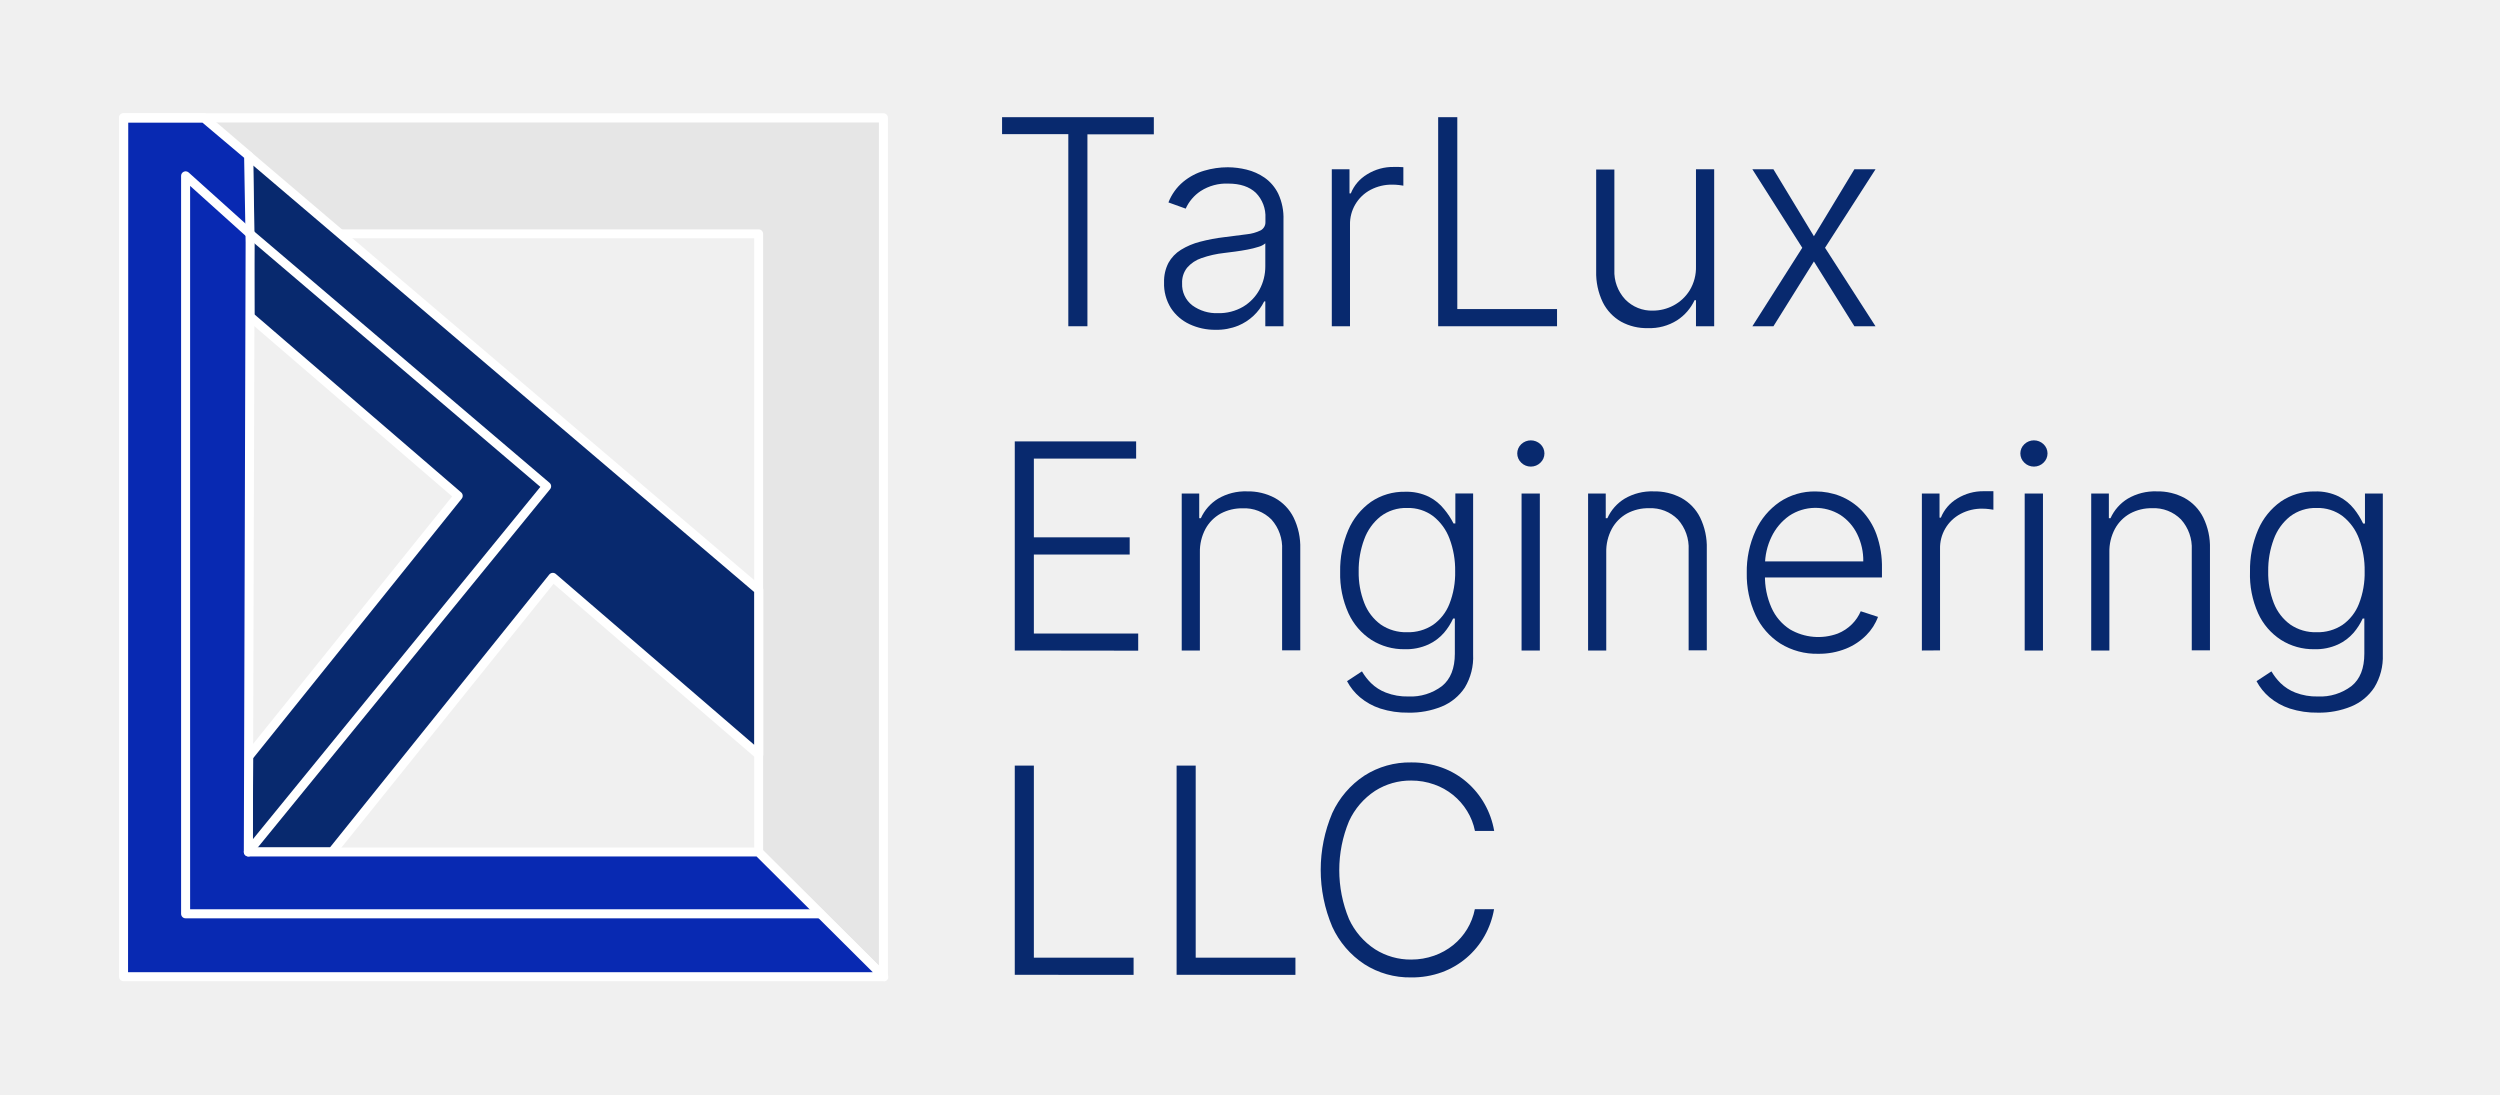
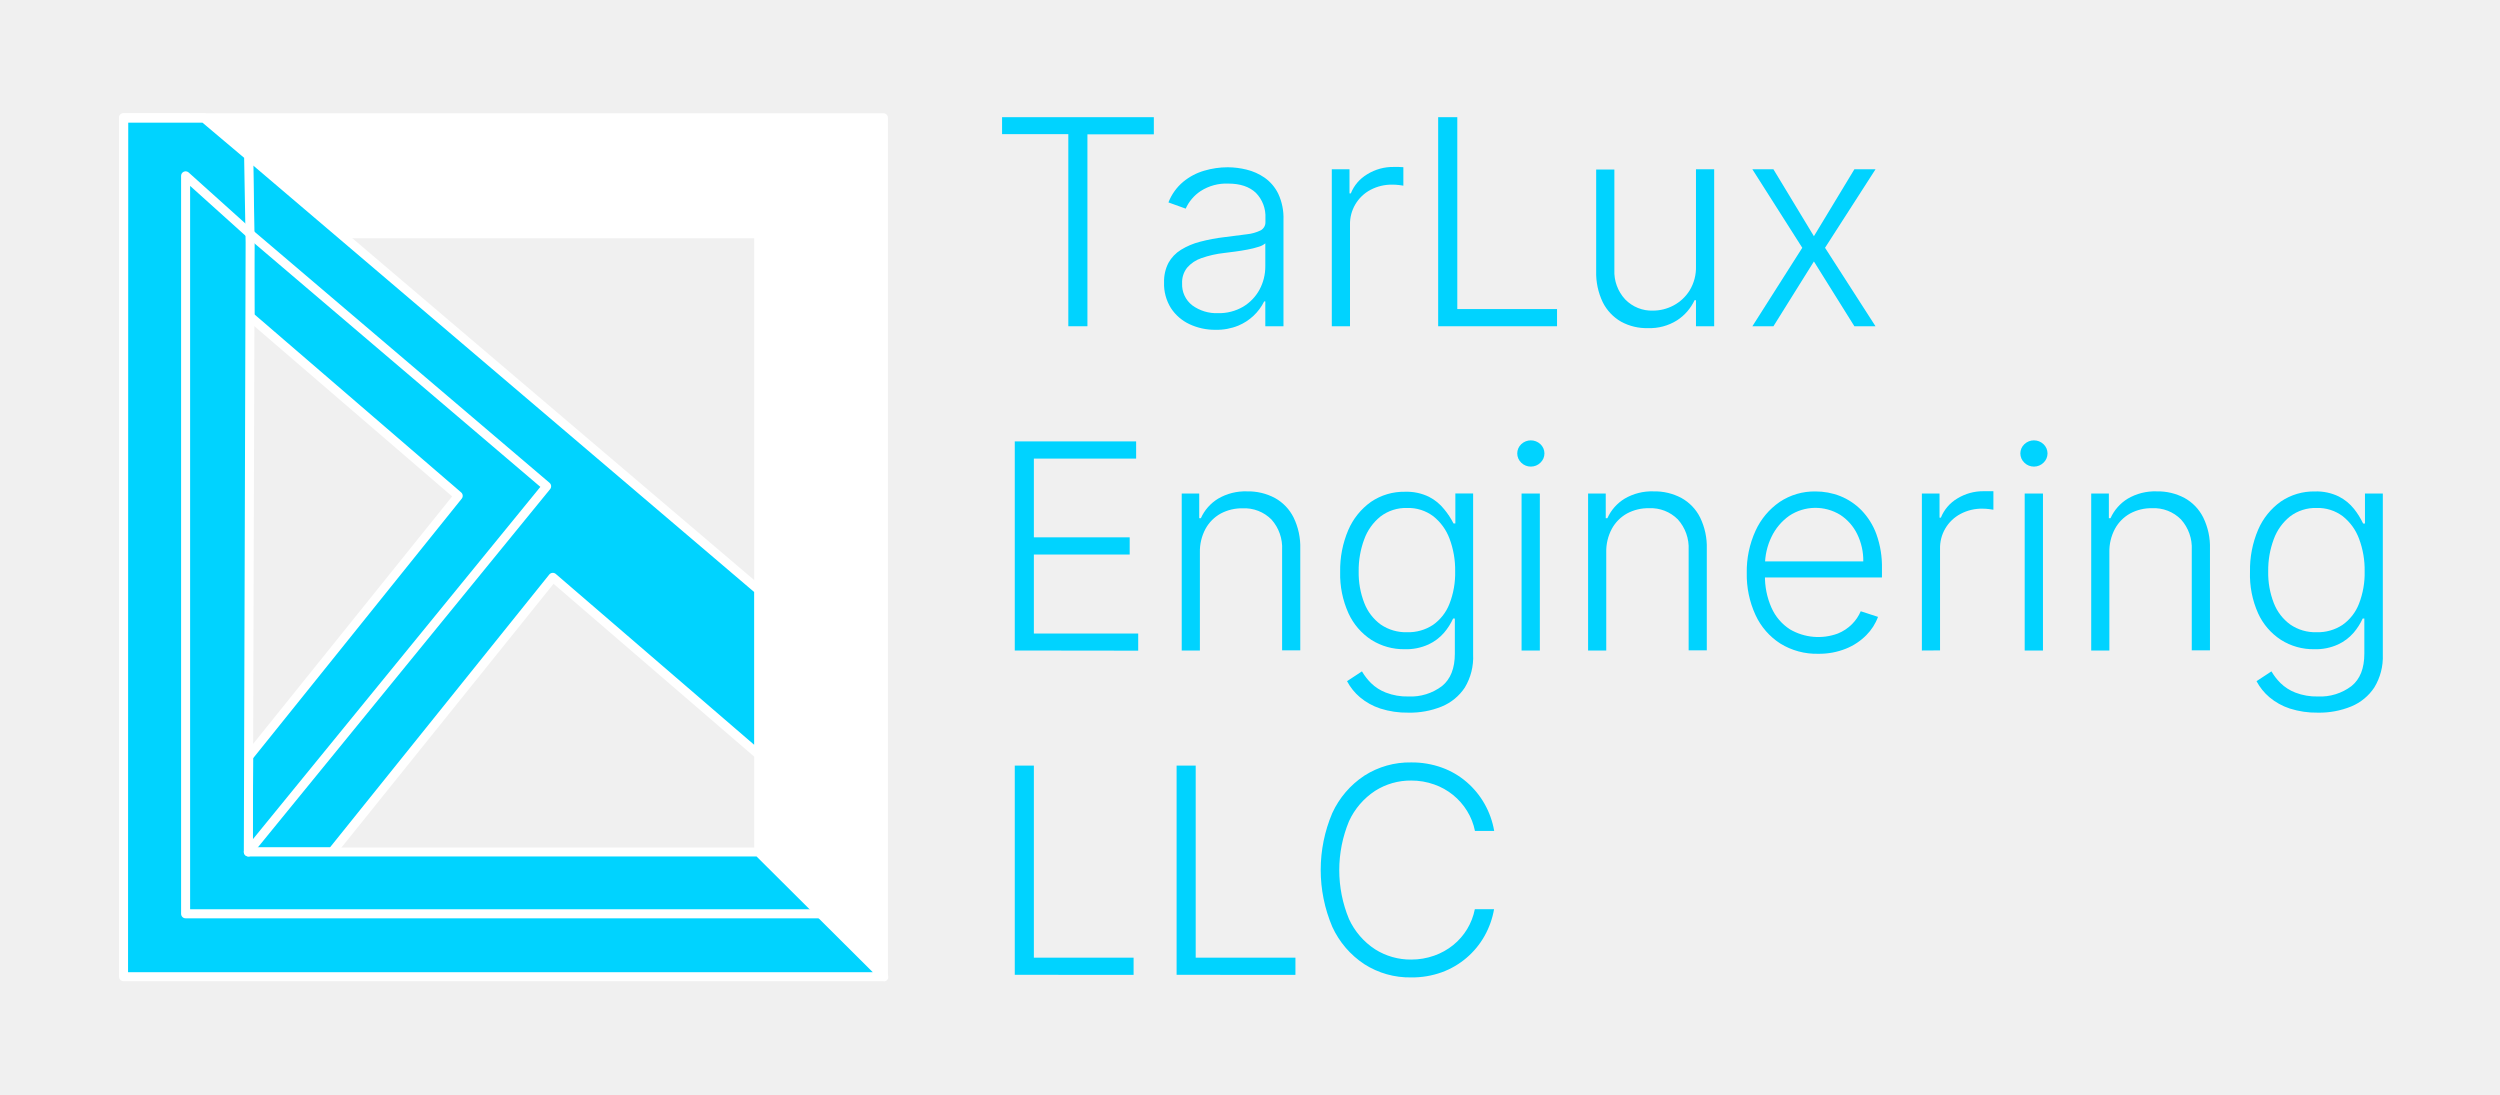
<svg xmlns="http://www.w3.org/2000/svg" id="Шар_1" data-name="Шар 1" viewBox="0 0 640 280.23">
  <defs>
    <style>
      .cls-1 {
        fill: none;
      }

      .cls-2 {
-         fill: #08296e;
+         fill: #00d3ff;
      }

      .cls-3 {
-         fill: #e6e6e6;
+         fill: #ffffff;
      }
+       

      .cls-4 {
        fill: #fff;
      }

      .cls-5 {
-         fill: #0829b2;
+         fill: #00d3ff;
      }
    </style>
  </defs>
  <g>
    <rect class="cls-1" width="640" height="280.23" />
    <g>
      <g>
        <path class="cls-2" d="M256.53,34.34V30h38.85v4.39h-17V83.52h-4.89V34.34Z" />
        <path class="cls-2" d="M311.18,84.43A15.34,15.34,0,0,1,304.53,83a11.45,11.45,0,0,1-4.78-4.14A11.65,11.65,0,0,1,298,72.3a10.31,10.31,0,0,1,1.12-5,9.18,9.18,0,0,1,3.19-3.34,17.61,17.61,0,0,1,4.89-2.07,45.16,45.16,0,0,1,6.23-1.18q3.38-.42,5.72-.73a10.56,10.56,0,0,0,3.57-1,2.34,2.34,0,0,0,1.23-2.2v-.94a8.61,8.61,0,0,0-2.45-6.48Q319,47,314.45,47a12.11,12.11,0,0,0-7.08,1.91,10.62,10.62,0,0,0-3.83,4.5l-4.42-1.59a13,13,0,0,1,3.77-5.27,15,15,0,0,1,5.38-2.85,21.19,21.19,0,0,1,6.05-.88,20.6,20.6,0,0,1,4.8.6,13.94,13.94,0,0,1,4.64,2.08,10.86,10.86,0,0,1,3.48,4.11,14.63,14.63,0,0,1,1.33,6.65V83.52h-4.65V77.16h-.29a12.94,12.94,0,0,1-6.62,6.2A14.55,14.55,0,0,1,311.18,84.43Zm.62-4.26a12.17,12.17,0,0,0,6.44-1.65,11.46,11.46,0,0,0,4.2-4.38,12.52,12.52,0,0,0,1.48-6V62.3a4.64,4.64,0,0,1-1.74.89,23.8,23.8,0,0,1-2.8.7q-1.59.3-3.15.51l-2.83.36a26.36,26.36,0,0,0-5.81,1.31,8.36,8.36,0,0,0-3.68,2.45,6,6,0,0,0-1.29,4,6.73,6.73,0,0,0,2.62,5.66A10.5,10.5,0,0,0,311.8,80.17Z" />
        <path class="cls-2" d="M340.94,83.52V43.34h4.53v6.17h.34a10,10,0,0,1,4.2-4.9,12.53,12.53,0,0,1,6.79-1.87l1.28,0,1.18.06v4.73l-1.1-.16a13,13,0,0,0-1.7-.1,11.57,11.57,0,0,0-5.59,1.32,9.88,9.88,0,0,0-5.27,9V83.52Z" />
        <path class="cls-2" d="M368.17,83.52V30h4.9V79.12H398.6v4.4Z" />
        <path class="cls-2" d="M434.17,68.16V43.34h4.66V83.52h-4.66V76.85h-.36A12.39,12.39,0,0,1,429.33,82,13.1,13.1,0,0,1,421.85,84,13.59,13.59,0,0,1,415,82.35a11.8,11.8,0,0,1-4.68-4.95,17.31,17.31,0,0,1-1.7-8v-26h4.66V69.08a10.41,10.41,0,0,0,2.77,7.57,9.48,9.48,0,0,0,7.12,2.87,11.23,11.23,0,0,0,5.23-1.31,10.81,10.81,0,0,0,4.13-3.83A11.31,11.31,0,0,0,434.17,68.16Z" />
        <path class="cls-2" d="M454,43.34l10.36,17.13,10.36-17.13h5.41L467.21,63.43l12.92,20.09h-5.41L464.36,66.93,454,83.52h-5.39l12.77-20.09L448.61,43.34Z" />
        <path class="cls-2" d="M259.78,166.53V113h31.07v4.4H264.67v20.16H289.2v4.4H264.67v20.22h26.71v4.39Z" />
        <path class="cls-2" d="M307.17,141.42v25.11h-4.65V126.35H307v6.31h.42a11.29,11.29,0,0,1,4.41-5,13.74,13.74,0,0,1,7.42-1.87,14.47,14.47,0,0,1,7.12,1.69,11.65,11.65,0,0,1,4.79,5,17.15,17.15,0,0,1,1.71,8v26h-4.65V140.79A10.84,10.84,0,0,0,325.5,133a9.75,9.75,0,0,0-7.39-2.87,11.52,11.52,0,0,0-5.63,1.35,9.89,9.89,0,0,0-3.88,3.92A12.19,12.19,0,0,0,307.17,141.42Z" />
        <path class="cls-2" d="M360.54,182.44a22.38,22.38,0,0,1-7.2-1.06,15.71,15.71,0,0,1-5.2-2.89,13.92,13.92,0,0,1-3.3-4.11l3.82-2.51a14.61,14.61,0,0,0,2.32,3,11.16,11.16,0,0,0,3.79,2.43,15,15,0,0,0,5.77,1,13.25,13.25,0,0,0,8.62-2.67c2.18-1.77,3.28-4.54,3.28-8.29v-9H372a15.61,15.61,0,0,1-2.33,3.65,11.89,11.89,0,0,1-4,3,13.69,13.69,0,0,1-6.06,1.21,15.53,15.53,0,0,1-8.54-2.39,16.1,16.1,0,0,1-5.86-6.81,24.23,24.23,0,0,1-2.13-10.58,26.1,26.1,0,0,1,2.08-10.73,17.13,17.13,0,0,1,5.82-7.22,15,15,0,0,1,8.71-2.58,13,13,0,0,1,6.12,1.29,11.8,11.8,0,0,1,3.91,3.2A19.56,19.56,0,0,1,372.1,134h.47v-7.67h4.55v41.23A15,15,0,0,1,375,176a13,13,0,0,1-5.91,4.87A21.58,21.58,0,0,1,360.54,182.44Zm-.32-20.59a11.46,11.46,0,0,0,6.62-1.87,11.79,11.79,0,0,0,4.21-5.37,21.53,21.53,0,0,0,1.47-8.35,22.68,22.68,0,0,0-1.44-8.36,13.16,13.16,0,0,0-4.17-5.75,10.61,10.61,0,0,0-6.69-2.11,10.75,10.75,0,0,0-6.8,2.17,13.27,13.27,0,0,0-4.18,5.85,22.72,22.72,0,0,0-1.42,8.2,21.28,21.28,0,0,0,1.44,8.12,12.31,12.31,0,0,0,4.21,5.5A11.38,11.38,0,0,0,360.22,161.85Z" />
        <path class="cls-2" d="M391.9,119.45a3.44,3.44,0,0,1-2.46-1,3.25,3.25,0,0,1,0-4.74,3.57,3.57,0,0,1,4.91,0,3.25,3.25,0,0,1,0,4.74A3.46,3.46,0,0,1,391.9,119.45Zm-2.38,47.08V126.35h4.68v40.18Z" />
        <path class="cls-2" d="M411.2,141.42v25.11h-4.65V126.35h4.52v6.31h.42a11.29,11.29,0,0,1,4.41-5,13.74,13.74,0,0,1,7.42-1.87,14.5,14.5,0,0,1,7.12,1.69,11.65,11.65,0,0,1,4.79,5,17.15,17.15,0,0,1,1.71,8v26h-4.65V140.79a10.84,10.84,0,0,0-2.76-7.82,9.76,9.76,0,0,0-7.39-2.87,11.45,11.45,0,0,0-5.62,1.35,9.91,9.91,0,0,0-3.89,3.92A12.19,12.19,0,0,0,411.2,141.42Z" />
        <path class="cls-2" d="M465.48,167.37a17.68,17.68,0,0,1-9.73-2.63,17.26,17.26,0,0,1-6.34-7.3,24.63,24.63,0,0,1-2.24-10.76,24.93,24.93,0,0,1,2.24-10.79,18,18,0,0,1,6.2-7.4,16,16,0,0,1,9.17-2.68,17.14,17.14,0,0,1,6.3,1.18,15.9,15.9,0,0,1,5.46,3.64,17.44,17.44,0,0,1,3.83,6.15,24.55,24.55,0,0,1,1.41,8.75v2.3H450.39v-4.11H477a15.3,15.3,0,0,0-1.56-7,12.29,12.29,0,0,0-4.31-4.9,12.12,12.12,0,0,0-13.1.23,14,14,0,0,0-4.53,5.39,16.75,16.75,0,0,0-1.67,7.33v2.45a19.58,19.58,0,0,0,1.67,8.36,12.7,12.7,0,0,0,4.72,5.53,14.39,14.39,0,0,0,12.25,1.08,10.84,10.84,0,0,0,3.64-2.4,10.6,10.6,0,0,0,2.24-3.31l4.42,1.44a13,13,0,0,1-3,4.69,15.44,15.44,0,0,1-5.18,3.44A18.4,18.4,0,0,1,465.48,167.37Z" />
        <path class="cls-2" d="M492,166.53V126.35h4.52v6.18h.34a10.07,10.07,0,0,1,4.2-4.91,12.62,12.62,0,0,1,6.79-1.87l1.28,0,1.18,0v4.74l-1.1-.16a12.89,12.89,0,0,0-1.7-.11,11.49,11.49,0,0,0-5.59,1.33,9.85,9.85,0,0,0-5.27,9v25.95Z" />
        <path class="cls-2" d="M520.7,119.45a3.44,3.44,0,0,1-2.46-1,3.24,3.24,0,0,1,0-4.74,3.55,3.55,0,0,1,4.9,0,3.25,3.25,0,0,1,0,4.74A3.46,3.46,0,0,1,520.7,119.45Zm-2.38,47.08V126.35H523v40.18Z" />
        <path class="cls-2" d="M540,141.42v25.11h-4.65V126.35h4.52v6.31h.42a11.35,11.35,0,0,1,4.41-5,13.74,13.74,0,0,1,7.42-1.87,14.47,14.47,0,0,1,7.12,1.69,11.6,11.6,0,0,1,4.79,5,17,17,0,0,1,1.72,8v26h-4.66V140.79a10.84,10.84,0,0,0-2.76-7.82,9.75,9.75,0,0,0-7.39-2.87,11.45,11.45,0,0,0-5.62,1.35,9.91,9.91,0,0,0-3.89,3.92A12.19,12.19,0,0,0,540,141.42Z" />
        <path class="cls-2" d="M593.37,182.44a22.38,22.38,0,0,1-7.2-1.06,15.71,15.71,0,0,1-5.2-2.89,13.92,13.92,0,0,1-3.3-4.11l3.82-2.51a14.61,14.61,0,0,0,2.32,3,11.26,11.26,0,0,0,3.79,2.43,15,15,0,0,0,5.77,1,13.23,13.23,0,0,0,8.62-2.67c2.19-1.77,3.28-4.54,3.28-8.29v-9h-.42a15.61,15.61,0,0,1-2.33,3.65,11.89,11.89,0,0,1-4,3,13.69,13.69,0,0,1-6.06,1.21,15.48,15.48,0,0,1-8.53-2.39,16,16,0,0,1-5.86-6.81A24.09,24.09,0,0,1,576,146.34a26.1,26.1,0,0,1,2.08-10.73,17.13,17.13,0,0,1,5.82-7.22,15,15,0,0,1,8.71-2.58,13,13,0,0,1,6.12,1.29,11.94,11.94,0,0,1,3.92,3.2,20,20,0,0,1,2.31,3.72h.47v-7.67H610v41.23a15,15,0,0,1-2.17,8.4,13,13,0,0,1-5.91,4.87A21.54,21.54,0,0,1,593.37,182.44Zm-.32-20.59a11.44,11.44,0,0,0,6.62-1.87,11.79,11.79,0,0,0,4.21-5.37,21.53,21.53,0,0,0,1.47-8.35,22.68,22.68,0,0,0-1.44-8.36,13.16,13.16,0,0,0-4.17-5.75,10.59,10.59,0,0,0-6.69-2.11,10.75,10.75,0,0,0-6.8,2.17,13.27,13.27,0,0,0-4.18,5.85,22.72,22.72,0,0,0-1.41,8.2,21.29,21.29,0,0,0,1.43,8.12,12.26,12.26,0,0,0,4.22,5.5A11.33,11.33,0,0,0,593.05,161.85Z" />
        <path class="cls-2" d="M259.78,249.55V196h4.89v49.17H290.2v4.4Z" />
        <path class="cls-2" d="M301.21,249.55V196h4.89v49.17h25.53v4.4Z" />
        <path class="cls-2" d="M382.51,212.72h-4.92a15.45,15.45,0,0,0-2-5.09,16.09,16.09,0,0,0-8.44-6.81,17.27,17.27,0,0,0-5.88-1,16.93,16.93,0,0,0-9.25,2.64,18.54,18.54,0,0,0-6.67,7.76,32.68,32.68,0,0,0,0,25.07,18.45,18.45,0,0,0,6.67,7.73,17,17,0,0,0,9.25,2.63,17.52,17.52,0,0,0,5.88-1,16.41,16.41,0,0,0,4.87-2.71,15.69,15.69,0,0,0,5.54-9.19h4.92a21.45,21.45,0,0,1-2.44,6.86,20.69,20.69,0,0,1-10.9,9.28,22.38,22.38,0,0,1-7.87,1.33,21.52,21.52,0,0,1-12-3.39,22.8,22.8,0,0,1-8.2-9.56,37.22,37.22,0,0,1,0-29.14,22.92,22.92,0,0,1,8.2-9.56,21.52,21.52,0,0,1,12-3.39,22.6,22.6,0,0,1,7.87,1.33,20.17,20.17,0,0,1,6.34,3.71,21.06,21.06,0,0,1,4.56,5.56A21.3,21.3,0,0,1,382.51,212.72Z" />
      </g>
      <g>
        <g>
          <g>
            <polygon class="cls-3" points="194.21 59.88 194.21 218.09 194.14 218.09 226.16 249.97 226.16 30.19 31.63 30.19 64.03 59.88 194.21 59.88" />
            <path class="cls-4" d="M226.16,251.12a1.16,1.16,0,0,1-.82-.33l-32-31.88a1.16,1.16,0,0,1-.27-1.21V61H64a1.16,1.16,0,0,1-.78-.3L30.85,31a1.15,1.15,0,0,1,.78-2H226.16a1.15,1.15,0,0,1,1.15,1.15V250a1.16,1.16,0,0,1-.71,1.07A1.36,1.36,0,0,1,226.16,251.12Zm-30.8-33.44L225,247.19V31.35H34.6L64.48,58.72H194.21a1.15,1.15,0,0,1,1.15,1.16Z" />
          </g>
          <g>
            <polygon class="cls-2" points="63.65 39.85 63.98 81 117.3 126.93 63.65 193.7 63.57 218.09 85.03 218.09 141.52 147.8 194.21 193.18 194.21 151.02 63.65 39.85" />
            <path class="cls-4" d="M85,219.25H63.57a1.16,1.16,0,0,1-1.15-1.16l.07-24.39a1.12,1.12,0,0,1,.26-.72l53-65.9L63.23,81.88a1.18,1.18,0,0,1-.41-.87l-.33-41.15a1.16,1.16,0,0,1,.67-1,1.13,1.13,0,0,1,1.23.17L195,150.14a1.14,1.14,0,0,1,.4.88v42.16a1.15,1.15,0,0,1-1.9.88l-51.79-44.61L85.93,218.81A1.14,1.14,0,0,1,85,219.25Zm-20.3-2.31H84.47l56.15-69.87a1.17,1.17,0,0,1,1.65-.15l50.79,43.74V151.55L64.82,42.37l.31,38.1,52.93,45.59a1.16,1.16,0,0,1,.14,1.6L64.8,194.11Z" />
          </g>
          <g>
            <polygon class="cls-5" points="226.16 249.97 226.16 249.97 194.14 218.09 63.57 218.09 64.03 62.14 63.65 39.85 52.25 30.19 31.63 30.19 31.63 250.04 226.16 250.04 226.22 250.04 226.16 249.97" />
            <path class="cls-4" d="M226.22,251.19H31.63A1.16,1.16,0,0,1,30.47,250V30.19A1.15,1.15,0,0,1,31.63,29H52.25a1.15,1.15,0,0,1,.75.27L64.39,39a1.16,1.16,0,0,1,.41.87l.39,22.28-.46,154.82H194.14a1.18,1.18,0,0,1,.82.33l32,31.88h0l.07.07a1.15,1.15,0,0,1-.82,2ZM32.78,248.88H223.43l-29.76-29.63H63.57a1.16,1.16,0,0,1-1.15-1.16l.46-156L62.5,40.4l-10.67-9h-19Z" />
          </g>
        </g>
        <path class="cls-4" d="M210.06,235.09H47.52a1.15,1.15,0,0,1-1.16-1.15V45a1.16,1.16,0,0,1,1.93-.85L64.81,59a1.16,1.16,0,0,1-1.55,1.72L48.67,47.59V232.78H210.06a1.16,1.16,0,0,1,0,2.31Z" />
        <path class="cls-4" d="M63.57,219.25a1.16,1.16,0,0,1-.89-1.89l75.65-92.72-75-63.88a1.15,1.15,0,0,1-.13-1.63A1.14,1.14,0,0,1,64.78,59l75.91,64.61a1.16,1.16,0,0,1,.14,1.61l-76.36,93.6A1.16,1.16,0,0,1,63.57,219.25Z" />
      </g>
    </g>
  </g>
</svg>
